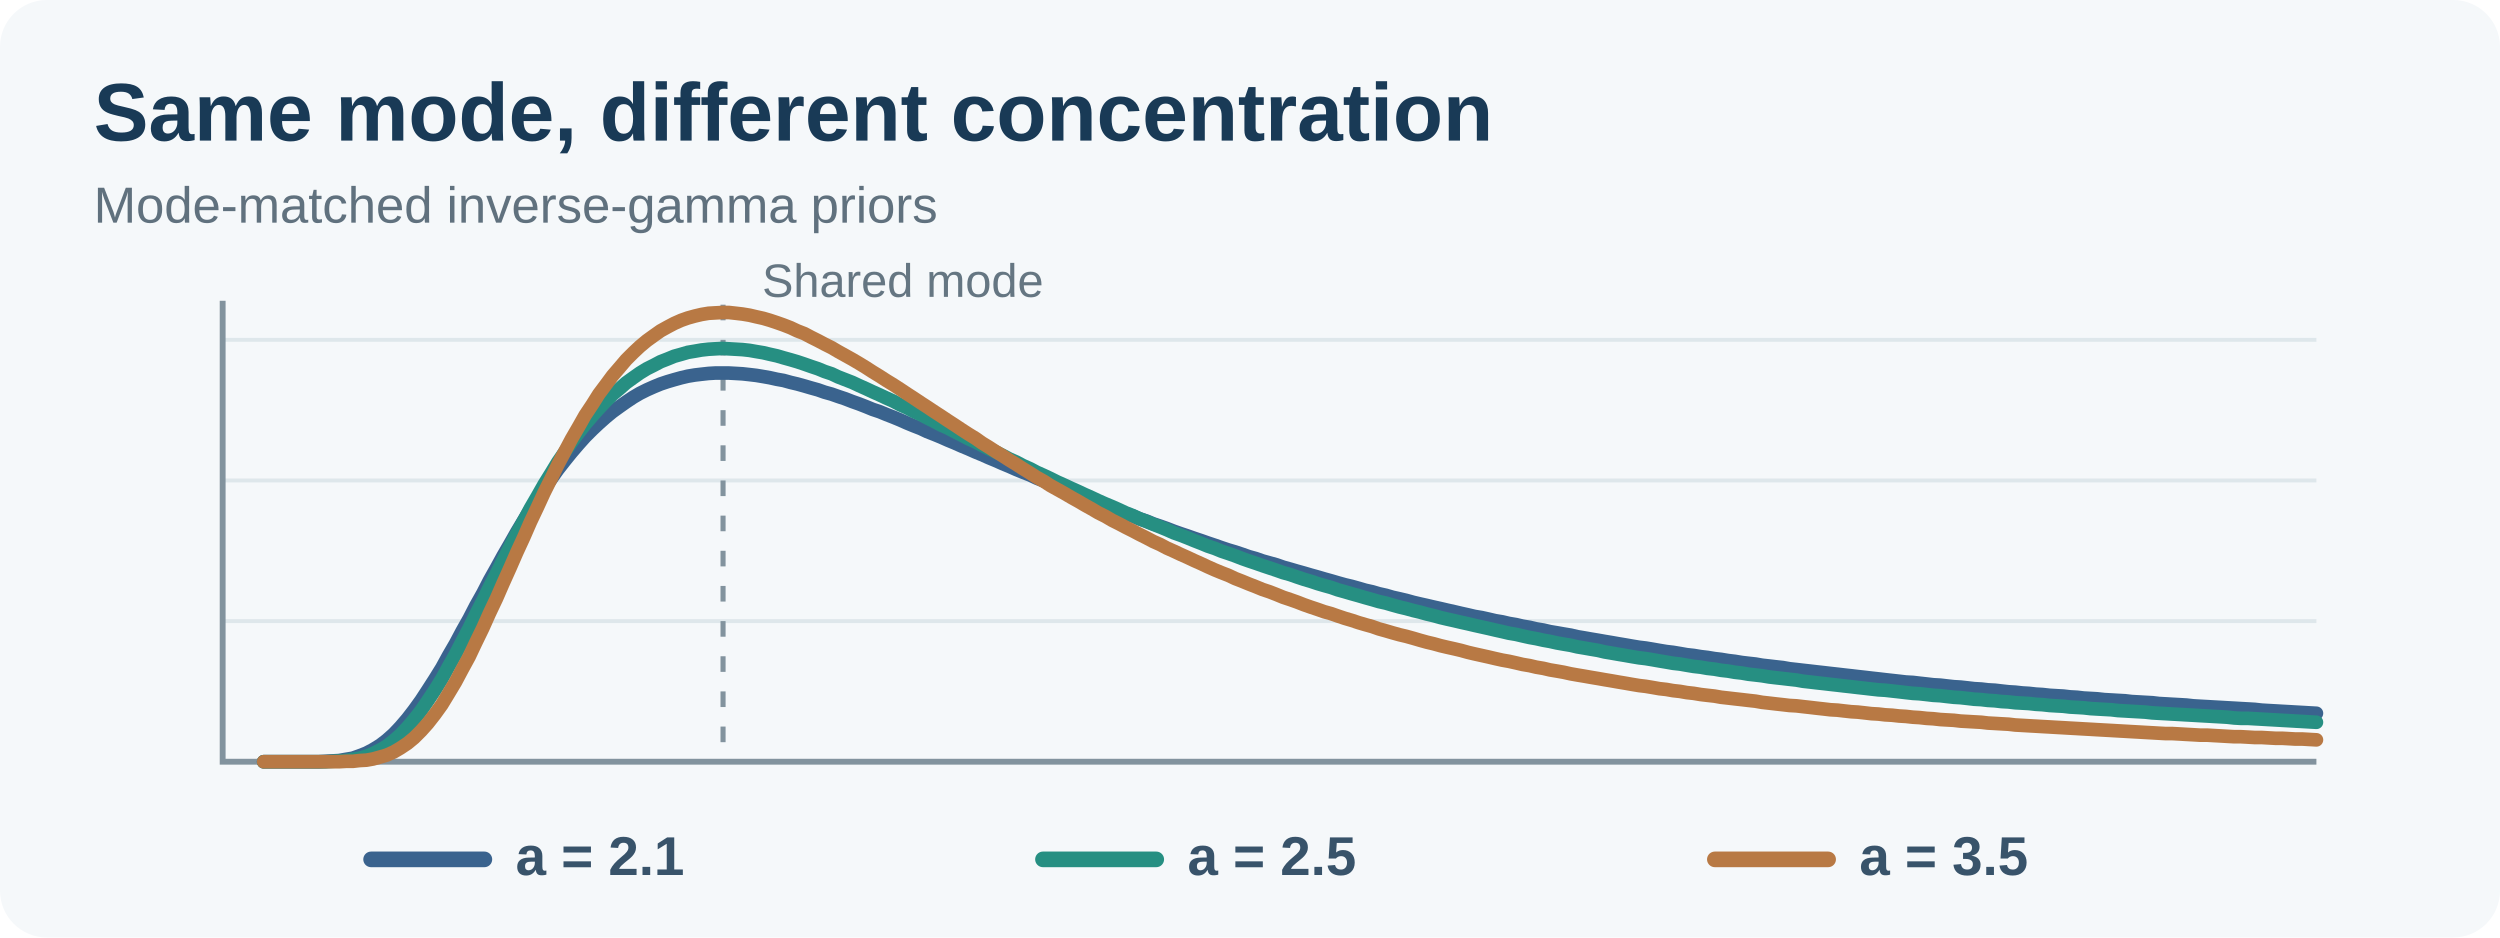
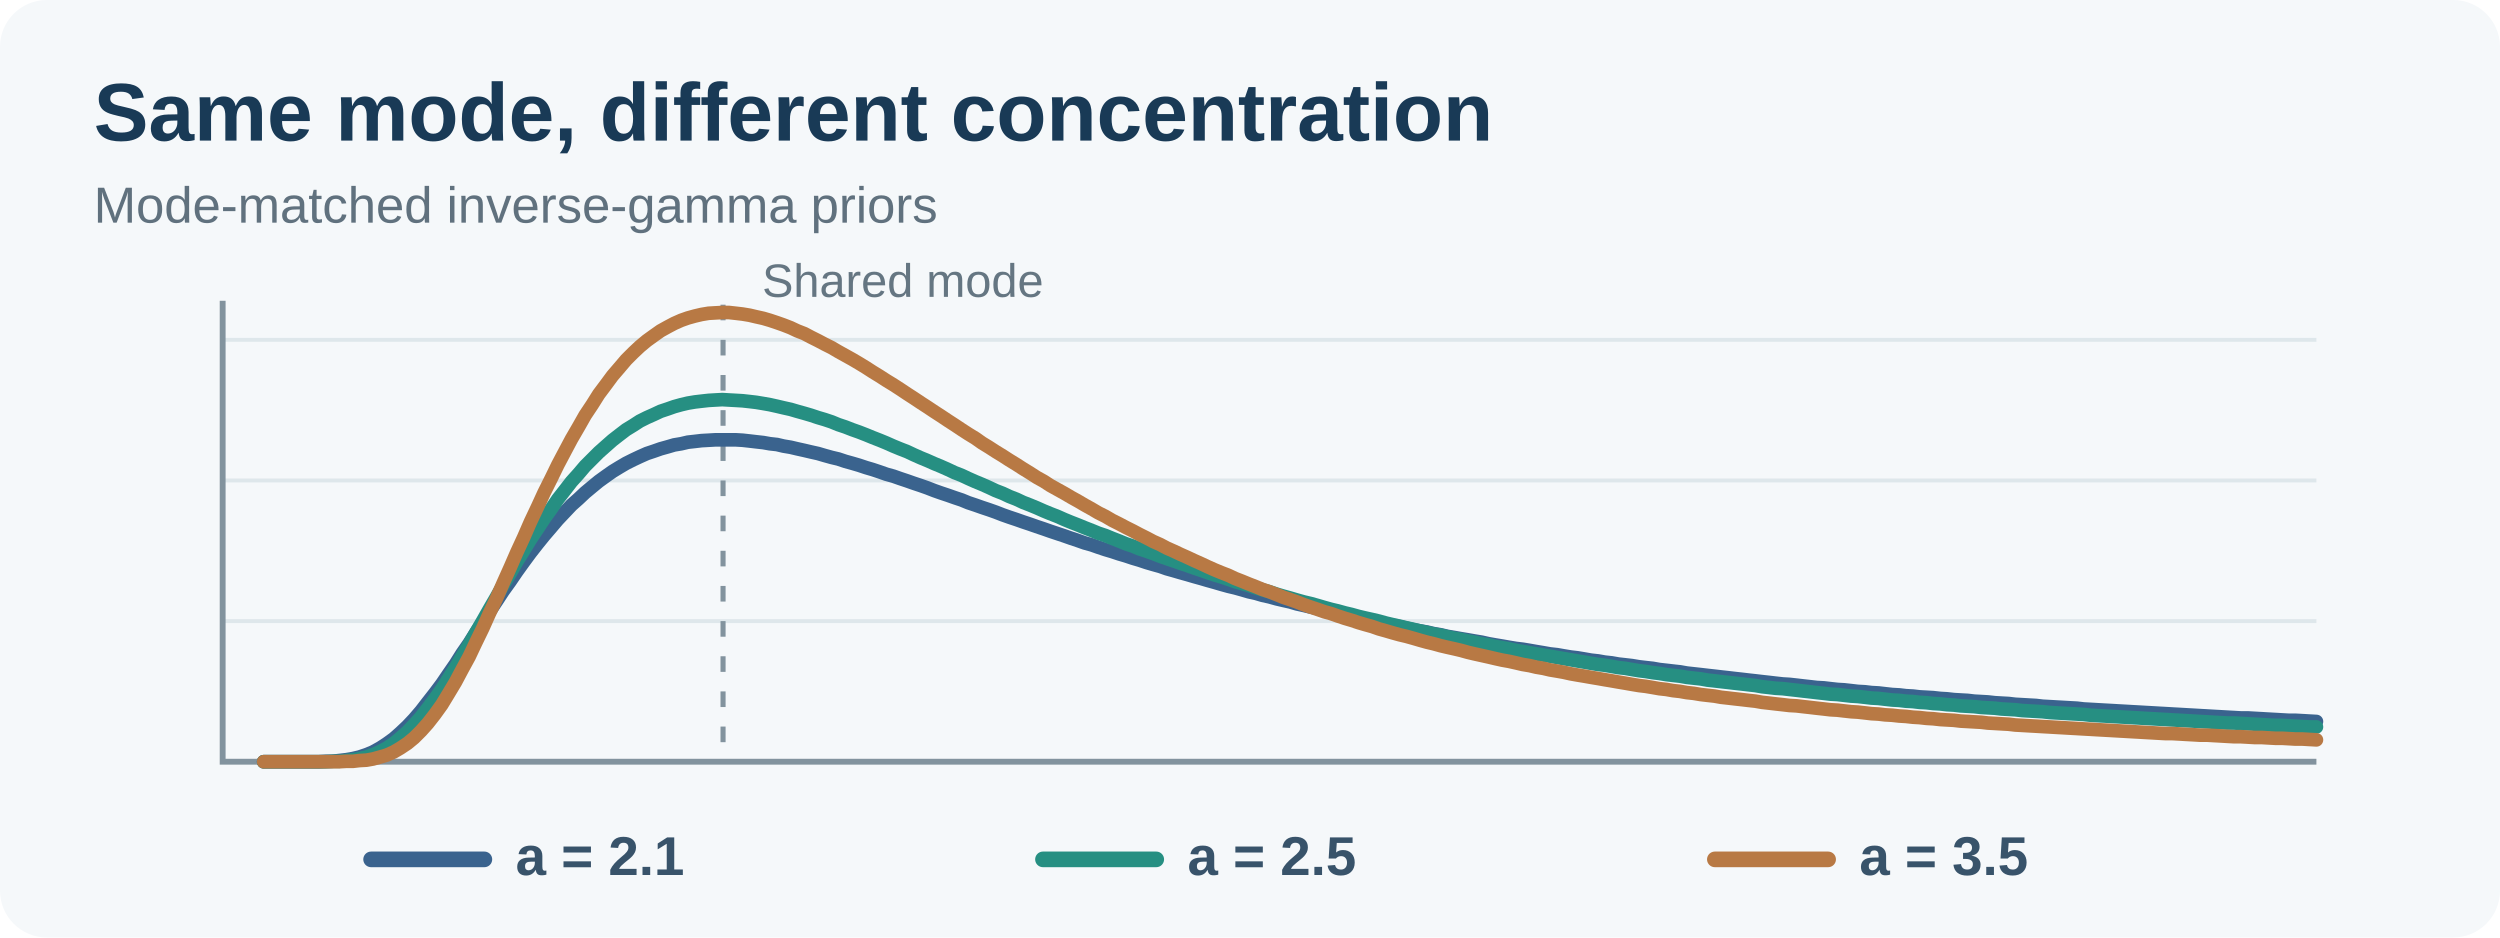
<svg xmlns="http://www.w3.org/2000/svg" viewBox="0 0 640 240" role="img" aria-labelledby="title desc">
  <rect x="0" y="0" width="640" height="240" rx="12" fill="#f5f8fa" />
  <text x="24" y="36" font-family="Arial,Helvetica,sans-serif" font-weight="700" font-size="21" fill="#193a56">Same mode, different concentration</text>
  <text x="24" y="57" font-family="Arial,Helvetica,sans-serif" font-size="13" fill="#60717e">Mode-matched inverse-gamma priors</text>
  <g stroke="#dee7eb" stroke-width="1">
    <path d="M57 87H593M57 123H593M57 159H593" />
  </g>
  <path d="M57 77V195H593" fill="none" stroke="#82939e" stroke-width="1.5" />
  <path d="M185.1 78V195" stroke="#82939e" stroke-width="1.3" stroke-dasharray="4 5" />
-   <path d="M67.5 195.0 L69.3 195.0 L71.0 195.0 L72.8 195.0 L74.5 195.0 L76.3 195.0 L78.0 195.0 L79.8 195.0 L81.5 195.0 L83.3 194.9 L85.0 194.8 L86.8 194.7 L88.5 194.4 L90.3 194.1 L92.0 193.5 L93.8 192.8 L95.5 191.9 L97.3 190.8 L99.0 189.5 L100.8 187.9 L102.5 186.1 L104.3 184.0 L106.0 181.8 L107.8 179.3 L109.5 176.7 L111.3 173.9 L113.1 171.0 L114.8 167.9 L116.6 164.8 L118.3 161.6 L120.1 158.4 L121.8 155.1 L123.6 151.9 L125.3 148.6 L127.1 145.4 L128.8 142.3 L130.6 139.2 L132.3 136.2 L134.1 133.2 L135.8 130.4 L137.6 127.7 L139.3 125.1 L141.1 122.6 L142.8 120.2 L144.6 117.9 L146.3 115.8 L148.1 113.7 L149.8 111.8 L151.6 110.0 L153.3 108.4 L155.1 106.8 L156.8 105.4 L158.6 104.1 L160.3 102.9 L162.1 101.7 L163.8 100.7 L165.6 99.8 L167.4 99.0 L169.1 98.3 L170.9 97.7 L172.6 97.2 L174.4 96.7 L176.1 96.3 L177.9 96.0 L179.6 95.8 L181.4 95.6 L183.1 95.5 L184.9 95.5 L186.6 95.5 L188.4 95.6 L190.1 95.7 L191.9 95.9 L193.6 96.1 L195.4 96.4 L197.1 96.7 L198.9 97.1 L200.6 97.4 L202.4 97.9 L204.1 98.3 L205.9 98.8 L207.6 99.3 L209.4 99.8 L211.1 100.4 L212.9 100.9 L214.6 101.5 L216.4 102.1 L218.2 102.8 L219.9 103.4 L221.7 104.1 L223.4 104.8 L225.2 105.4 L226.9 106.1 L228.7 106.8 L230.4 107.5 L232.2 108.3 L233.9 109.0 L235.7 109.7 L237.4 110.5 L239.2 111.2 L240.9 111.9 L242.7 112.7 L244.4 113.4 L246.2 114.2 L247.9 114.9 L249.7 115.7 L251.4 116.4 L253.2 117.2 L254.9 117.9 L256.7 118.7 L258.4 119.4 L260.2 120.2 L261.9 120.9 L263.7 121.6 L265.4 122.4 L267.2 123.1 L268.9 123.8 L270.7 124.5 L272.5 125.2 L274.2 126.0 L276.0 126.7 L277.7 127.4 L279.5 128.1 L281.2 128.8 L283.0 129.4 L284.7 130.1 L286.5 130.8 L288.2 131.5 L290.0 132.1 L291.7 132.8 L293.5 133.4 L295.2 134.1 L297.0 134.7 L298.7 135.3 L300.5 136.0 L302.2 136.6 L304.0 137.2 L305.7 137.8 L307.5 138.4 L309.2 139.0 L311.0 139.6 L312.7 140.2 L314.5 140.8 L316.2 141.3 L318.0 141.9 L319.7 142.5 L321.5 143.0 L323.2 143.6 L325.0 144.1 L326.8 144.6 L328.5 145.2 L330.3 145.7 L332.0 146.2 L333.8 146.7 L335.5 147.2 L337.3 147.7 L339.0 148.2 L340.8 148.7 L342.5 149.2 L344.3 149.7 L346.0 150.1 L347.8 150.6 L349.5 151.1 L351.3 151.5 L353.0 152.0 L354.8 152.4 L356.5 152.9 L358.3 153.3 L360.0 153.7 L361.8 154.2 L363.5 154.6 L365.3 155.0 L367.0 155.4 L368.8 155.8 L370.5 156.2 L372.3 156.6 L374.0 157.0 L375.8 157.4 L377.5 157.8 L379.3 158.1 L381.1 158.5 L382.8 158.9 L384.6 159.2 L386.3 159.6 L388.1 159.9 L389.8 160.3 L391.6 160.6 L393.3 161.0 L395.1 161.3 L396.8 161.7 L398.6 162.0 L400.3 162.3 L402.1 162.6 L403.8 163.0 L405.6 163.3 L407.3 163.6 L409.1 163.9 L410.8 164.2 L412.6 164.5 L414.3 164.8 L416.1 165.1 L417.8 165.4 L419.6 165.7 L421.3 165.9 L423.1 166.2 L424.8 166.5 L426.6 166.8 L428.3 167.0 L430.1 167.3 L431.8 167.6 L433.6 167.8 L435.4 168.1 L437.1 168.3 L438.9 168.6 L440.6 168.8 L442.4 169.1 L444.1 169.3 L445.9 169.6 L447.6 169.8 L449.4 170.0 L451.1 170.3 L452.9 170.5 L454.6 170.7 L456.4 170.9 L458.1 171.2 L459.9 171.4 L461.6 171.6 L463.4 171.8 L465.1 172.0 L466.9 172.2 L468.6 172.4 L470.4 172.6 L472.1 172.8 L473.9 173.0 L475.6 173.2 L477.4 173.4 L479.1 173.6 L480.9 173.8 L482.6 174.0 L484.4 174.2 L486.2 174.4 L487.9 174.6 L489.7 174.7 L491.4 174.9 L493.2 175.1 L494.9 175.3 L496.7 175.4 L498.4 175.6 L500.2 175.8 L501.9 175.9 L503.7 176.1 L505.4 176.3 L507.2 176.4 L508.9 176.6 L510.7 176.7 L512.4 176.9 L514.2 177.1 L515.9 177.2 L517.7 177.4 L519.4 177.5 L521.2 177.7 L522.9 177.8 L524.7 178.0 L526.4 178.1 L528.2 178.2 L529.9 178.4 L531.7 178.5 L533.4 178.7 L535.2 178.8 L536.9 178.9 L538.7 179.1 L540.5 179.2 L542.2 179.3 L544.0 179.4 L545.7 179.6 L547.5 179.7 L549.2 179.8 L551.0 179.9 L552.7 180.1 L554.5 180.2 L556.2 180.3 L558.0 180.4 L559.7 180.5 L561.5 180.7 L563.2 180.8 L565.0 180.9 L566.7 181.0 L568.5 181.1 L570.2 181.2 L572.0 181.3 L573.7 181.4 L575.5 181.5 L577.2 181.6 L579.0 181.8 L580.7 181.9 L582.5 182.0 L584.2 182.1 L586.0 182.2 L587.7 182.3 L589.5 182.4 L591.2 182.5 L593.0 182.6" fill="none" stroke="#3a638e" stroke-width="3.5" stroke-linecap="round" />
-   <path d="M67.5 195.0 L69.3 195.0 L71.0 195.0 L72.8 195.0 L74.5 195.0 L76.3 195.0 L78.0 195.0 L79.8 195.0 L81.5 195.0 L83.3 195.0 L85.0 194.9 L86.8 194.8 L88.5 194.7 L90.3 194.4 L92.0 194.1 L93.8 193.6 L95.5 192.9 L97.3 192.0 L99.0 191.0 L100.8 189.6 L102.5 188.1 L104.3 186.2 L106.0 184.2 L107.8 181.9 L109.5 179.4 L111.3 176.7 L113.1 173.8 L114.8 170.7 L116.6 167.5 L118.3 164.2 L120.1 160.8 L121.8 157.3 L123.6 153.8 L125.3 150.3 L127.1 146.8 L128.8 143.4 L130.6 139.9 L132.3 136.6 L134.1 133.3 L135.8 130.1 L137.6 127.0 L139.3 124.0 L141.1 121.1 L142.8 118.3 L144.6 115.7 L146.3 113.2 L148.1 110.8 L149.8 108.6 L151.6 106.5 L153.3 104.6 L155.1 102.7 L156.8 101.0 L158.6 99.5 L160.3 98.0 L162.1 96.7 L163.8 95.5 L165.6 94.4 L167.4 93.5 L169.1 92.6 L170.9 91.9 L172.6 91.2 L174.4 90.7 L176.1 90.2 L177.9 89.9 L179.6 89.6 L181.4 89.4 L183.1 89.3 L184.9 89.2 L186.6 89.3 L188.4 89.4 L190.1 89.5 L191.9 89.7 L193.6 90.0 L195.4 90.3 L197.1 90.7 L198.9 91.1 L200.6 91.6 L202.4 92.1 L204.1 92.6 L205.9 93.2 L207.6 93.8 L209.4 94.4 L211.1 95.1 L212.9 95.7 L214.6 96.5 L216.4 97.2 L218.2 97.9 L219.9 98.7 L221.7 99.5 L223.4 100.3 L225.2 101.1 L226.9 101.9 L228.7 102.7 L230.4 103.6 L232.2 104.4 L233.9 105.3 L235.7 106.1 L237.4 107.0 L239.2 107.9 L240.9 108.8 L242.7 109.6 L244.4 110.5 L246.2 111.4 L247.9 112.3 L249.7 113.1 L251.4 114.0 L253.2 114.9 L254.9 115.7 L256.7 116.6 L258.4 117.5 L260.2 118.3 L261.9 119.2 L263.7 120.0 L265.4 120.9 L267.2 121.7 L268.9 122.5 L270.7 123.4 L272.5 124.2 L274.2 125.0 L276.0 125.8 L277.7 126.6 L279.5 127.4 L281.2 128.2 L283.0 129.0 L284.7 129.7 L286.5 130.5 L288.2 131.3 L290.0 132.0 L291.7 132.8 L293.5 133.5 L295.2 134.2 L297.0 134.9 L298.7 135.6 L300.5 136.4 L302.2 137.0 L304.0 137.7 L305.7 138.4 L307.5 139.1 L309.2 139.8 L311.0 140.4 L312.7 141.1 L314.5 141.7 L316.2 142.3 L318.0 143.0 L319.7 143.6 L321.5 144.2 L323.2 144.8 L325.0 145.4 L326.8 146.0 L328.5 146.6 L330.3 147.1 L332.0 147.7 L333.8 148.3 L335.5 148.8 L337.3 149.4 L339.0 149.9 L340.8 150.4 L342.5 151.0 L344.3 151.5 L346.0 152.0 L347.8 152.5 L349.5 153.0 L351.3 153.5 L353.0 154.0 L354.8 154.4 L356.5 154.9 L358.3 155.4 L360.0 155.8 L361.8 156.3 L363.5 156.7 L365.3 157.2 L367.0 157.6 L368.8 158.1 L370.5 158.5 L372.3 158.9 L374.0 159.3 L375.8 159.7 L377.5 160.1 L379.3 160.5 L381.1 160.9 L382.8 161.3 L384.6 161.7 L386.3 162.1 L388.1 162.4 L389.8 162.8 L391.6 163.2 L393.3 163.5 L395.1 163.9 L396.8 164.2 L398.6 164.6 L400.3 164.9 L402.1 165.2 L403.8 165.6 L405.6 165.9 L407.3 166.2 L409.1 166.5 L410.8 166.9 L412.6 167.2 L414.3 167.5 L416.1 167.8 L417.8 168.1 L419.6 168.4 L421.3 168.6 L423.1 168.9 L424.8 169.2 L426.6 169.5 L428.3 169.8 L430.1 170.0 L431.8 170.3 L433.6 170.6 L435.4 170.8 L437.1 171.1 L438.9 171.3 L440.6 171.6 L442.4 171.8 L444.1 172.1 L445.9 172.3 L447.6 172.6 L449.4 172.8 L451.1 173.0 L452.9 173.3 L454.6 173.5 L456.4 173.7 L458.1 173.9 L459.9 174.1 L461.6 174.4 L463.4 174.6 L465.1 174.8 L466.9 175.0 L468.6 175.2 L470.4 175.4 L472.1 175.6 L473.9 175.8 L475.6 176.0 L477.4 176.2 L479.1 176.4 L480.9 176.6 L482.6 176.7 L484.4 176.9 L486.2 177.1 L487.9 177.3 L489.7 177.5 L491.4 177.6 L493.2 177.8 L494.9 178.0 L496.7 178.1 L498.4 178.3 L500.2 178.5 L501.9 178.6 L503.7 178.8 L505.4 179.0 L507.2 179.1 L508.9 179.3 L510.7 179.4 L512.4 179.6 L514.2 179.7 L515.9 179.9 L517.7 180.0 L519.4 180.1 L521.2 180.3 L522.9 180.4 L524.7 180.6 L526.4 180.7 L528.2 180.8 L529.9 181.0 L531.7 181.1 L533.4 181.2 L535.2 181.4 L536.9 181.5 L538.7 181.6 L540.5 181.7 L542.2 181.9 L544.0 182.0 L545.7 182.1 L547.5 182.2 L549.2 182.3 L551.0 182.5 L552.7 182.6 L554.5 182.7 L556.2 182.8 L558.0 182.9 L559.7 183.0 L561.5 183.1 L563.2 183.2 L565.0 183.3 L566.7 183.4 L568.5 183.5 L570.2 183.6 L572.0 183.8 L573.7 183.9 L575.5 183.9 L577.2 184.0 L579.0 184.1 L580.7 184.2 L582.5 184.3 L584.2 184.4 L586.0 184.5 L587.7 184.6 L589.5 184.7 L591.2 184.8 L593.0 184.9" fill="none" stroke="#268f82" stroke-width="3.5" stroke-linecap="round" />
+   <path d="M67.5 195.0 L69.3 195.0 L71.0 195.0 L72.8 195.0 L74.5 195.0 L76.3 195.0 L78.0 195.0 L79.8 195.0 L81.5 195.0 L83.3 194.9 L85.0 194.9 L86.8 194.7 L88.5 194.5 L90.3 194.2 L92.0 193.8 L93.8 193.2 L95.5 192.5 L97.3 191.5 L99.0 190.4 L100.8 189.1 L102.5 187.6 L104.3 185.9 L106.0 184.1 L107.8 182.0 L109.5 179.8 L111.3 177.5 L113.1 175.1 L114.8 172.6 L116.6 170.0 L118.3 167.3 L120.1 164.7 L121.8 162.0 L123.6 159.3 L125.3 156.6 L127.1 153.9 L128.8 151.3 L130.6 148.8 L132.3 146.3 L134.1 143.8 L135.8 141.5 L137.6 139.2 L139.3 137.1 L141.1 135.0 L142.8 133.0 L144.6 131.1 L146.3 129.3 L148.1 127.7 L149.8 126.1 L151.6 124.6 L153.3 123.2 L155.1 121.9 L156.8 120.7 L158.6 119.6 L160.3 118.6 L162.1 117.7 L163.8 116.9 L165.6 116.1 L167.4 115.5 L169.1 114.9 L170.9 114.4 L172.6 113.9 L174.4 113.6 L176.1 113.2 L177.9 113.0 L179.6 112.8 L181.4 112.7 L183.1 112.6 L184.9 112.6 L186.6 112.6 L188.4 112.6 L190.1 112.7 L191.9 112.9 L193.6 113.1 L195.4 113.3 L197.1 113.6 L198.9 113.8 L200.6 114.2 L202.4 114.5 L204.1 114.9 L205.9 115.3 L207.6 115.7 L209.4 116.1 L211.1 116.6 L212.9 117.1 L214.6 117.5 L216.4 118.1 L218.2 118.6 L219.9 119.1 L221.7 119.7 L223.4 120.2 L225.2 120.8 L226.9 121.4 L228.7 121.9 L230.4 122.5 L232.2 123.1 L233.9 123.7 L235.7 124.3 L237.4 124.9 L239.2 125.6 L240.9 126.2 L242.7 126.8 L244.4 127.4 L246.2 128.0 L247.9 128.7 L249.7 129.3 L251.4 129.9 L253.2 130.5 L254.9 131.1 L256.7 131.8 L258.4 132.4 L260.2 133.0 L261.9 133.6 L263.7 134.2 L265.4 134.8 L267.2 135.4 L268.9 136.0 L270.7 136.6 L272.5 137.2 L274.2 137.8 L276.0 138.4 L277.7 139.0 L279.5 139.5 L281.2 140.1 L283.0 140.7 L284.7 141.2 L286.5 141.8 L288.2 142.3 L290.0 142.9 L291.7 143.4 L293.5 144.0 L295.2 144.5 L297.0 145.0 L298.7 145.6 L300.5 146.1 L302.2 146.6 L304.0 147.1 L305.7 147.6 L307.5 148.1 L309.2 148.6 L311.0 149.1 L312.7 149.6 L314.5 150.1 L316.2 150.5 L318.0 151.0 L319.7 151.5 L321.5 151.9 L323.2 152.4 L325.0 152.8 L326.8 153.3 L328.5 153.7 L330.3 154.1 L332.0 154.6 L333.8 155.0 L335.5 155.4 L337.3 155.8 L339.0 156.2 L340.8 156.6 L342.5 157.0 L344.3 157.4 L346.0 157.8 L347.8 158.2 L349.5 158.6 L351.3 159.0 L353.0 159.4 L354.8 159.7 L356.5 160.1 L358.3 160.4 L360.0 160.8 L361.8 161.2 L363.5 161.5 L365.3 161.8 L367.0 162.2 L368.8 162.5 L370.5 162.9 L372.3 163.2 L374.0 163.5 L375.8 163.8 L377.5 164.1 L379.3 164.4 L381.1 164.8 L382.8 165.1 L384.6 165.4 L386.3 165.7 L388.1 166.0 L389.8 166.2 L391.6 166.5 L393.3 166.8 L395.1 167.1 L396.8 167.4 L398.6 167.6 L400.3 167.9 L402.1 168.2 L403.8 168.4 L405.6 168.7 L407.3 169.0 L409.1 169.2 L410.8 169.5 L412.6 169.7 L414.3 170.0 L416.1 170.2 L417.8 170.4 L419.6 170.7 L421.3 170.9 L423.1 171.1 L424.8 171.4 L426.6 171.6 L428.3 171.8 L430.1 172.0 L431.8 172.3 L433.6 172.5 L435.4 172.7 L437.1 172.9 L438.9 173.1 L440.6 173.3 L442.4 173.5 L444.1 173.7 L445.9 173.9 L447.6 174.1 L449.4 174.3 L451.1 174.5 L452.9 174.7 L454.6 174.9 L456.4 175.1 L458.1 175.2 L459.9 175.4 L461.6 175.6 L463.4 175.8 L465.1 176.0 L466.9 176.1 L468.6 176.3 L470.4 176.5 L472.1 176.6 L473.9 176.8 L475.6 177.0 L477.4 177.1 L479.1 177.3 L480.9 177.4 L482.6 177.6 L484.4 177.8 L486.2 177.9 L487.9 178.1 L489.7 178.2 L491.4 178.4 L493.2 178.5 L494.9 178.6 L496.7 178.8 L498.4 178.9 L500.2 179.1 L501.9 179.2 L503.7 179.3 L505.4 179.5 L507.2 179.6 L508.9 179.7 L510.7 179.9 L512.4 180.0 L514.2 180.1 L515.9 180.3 L517.7 180.4 L519.4 180.5 L521.2 180.6 L522.9 180.8 L524.7 180.9 L526.4 181.0 L528.2 181.1 L529.9 181.2 L531.7 181.3 L533.4 181.5 L535.2 181.6 L536.9 181.7 L538.7 181.8 L540.5 181.9 L542.2 182.0 L544.0 182.1 L545.7 182.2 L547.5 182.3 L549.2 182.4 L551.0 182.5 L552.7 182.6 L554.5 182.7 L556.2 182.8 L558.0 182.9 L559.7 183.0 L561.5 183.1 L563.2 183.2 L565.0 183.3 L566.7 183.4 L568.5 183.5 L570.2 183.6 L572.0 183.7 L573.7 183.8 L575.5 183.8 L577.2 183.9 L579.0 184.0 L580.7 184.1 L582.5 184.2 L584.2 184.3 L586.0 184.4 L587.7 184.4 L589.5 184.5 L591.2 184.6 L593.0 184.7" fill="none" stroke="#3a638e" stroke-width="3.5" stroke-linecap="round" />
+   <path d="M67.5 195.0 L69.3 195.0 L71.0 195.0 L72.8 195.0 L74.5 195.0 L76.3 195.0 L78.0 195.0 L79.8 195.0 L81.5 195.0 L83.3 195.0 L85.0 194.9 L86.8 194.9 L88.5 194.7 L90.3 194.5 L92.0 194.2 L93.8 193.8 L95.5 193.2 L97.3 192.4 L99.0 191.5 L100.8 190.3 L102.5 188.9 L104.3 187.3 L106.0 185.5 L107.8 183.5 L109.5 181.3 L111.3 178.9 L113.1 176.4 L114.8 173.7 L116.6 170.9 L118.3 168.0 L120.1 165.0 L121.8 162.0 L123.6 158.9 L125.3 155.9 L127.1 152.8 L128.8 149.8 L130.6 146.8 L132.3 143.8 L134.1 140.9 L135.8 138.1 L137.6 135.4 L139.3 132.8 L141.1 130.3 L142.8 127.8 L144.6 125.5 L146.3 123.3 L148.1 121.3 L149.8 119.3 L151.6 117.5 L153.3 115.8 L155.1 114.2 L156.8 112.7 L158.6 111.3 L160.3 110.0 L162.1 108.9 L163.8 107.8 L165.6 106.9 L167.4 106.1 L169.1 105.3 L170.9 104.7 L172.6 104.1 L174.4 103.6 L176.1 103.2 L177.9 102.9 L179.6 102.7 L181.4 102.5 L183.1 102.4 L184.9 102.3 L186.6 102.4 L188.4 102.5 L190.1 102.6 L191.9 102.8 L193.6 103.0 L195.4 103.3 L197.1 103.6 L198.9 104.0 L200.6 104.4 L202.4 104.8 L204.1 105.3 L205.9 105.8 L207.6 106.3 L209.4 106.9 L211.1 107.4 L212.9 108.0 L214.6 108.7 L216.4 109.3 L218.2 110.0 L219.9 110.6 L221.7 111.3 L223.4 112.0 L225.2 112.7 L226.9 113.4 L228.7 114.2 L230.4 114.9 L232.2 115.6 L233.9 116.4 L235.7 117.2 L237.4 117.9 L239.2 118.7 L240.9 119.4 L242.7 120.2 L244.4 121.0 L246.2 121.7 L247.9 122.5 L249.7 123.3 L251.4 124.0 L253.2 124.8 L254.9 125.6 L256.7 126.3 L258.4 127.1 L260.2 127.8 L261.9 128.6 L263.7 129.3 L265.4 130.0 L267.2 130.8 L268.9 131.5 L270.7 132.2 L272.5 133.0 L274.2 133.7 L276.0 134.4 L277.7 135.1 L279.5 135.8 L281.2 136.5 L283.0 137.1 L284.7 137.8 L286.5 138.5 L288.2 139.2 L290.0 139.8 L291.7 140.5 L293.5 141.1 L295.2 141.7 L297.0 142.4 L298.7 143.0 L300.5 143.6 L302.2 144.2 L304.0 144.8 L305.7 145.4 L307.5 146.0 L309.2 146.6 L311.0 147.2 L312.7 147.7 L314.5 148.3 L316.2 148.9 L318.0 149.4 L319.7 149.9 L321.5 150.5 L323.2 151.0 L325.0 151.5 L326.8 152.1 L328.5 152.6 L330.3 153.1 L332.0 153.6 L333.8 154.1 L335.5 154.5 L337.3 155.0 L339.0 155.5 L340.8 156.0 L342.5 156.4 L344.3 156.9 L346.0 157.3 L347.8 157.8 L349.5 158.2 L351.3 158.6 L353.0 159.0 L354.8 159.5 L356.5 159.9 L358.3 160.3 L360.0 160.7 L361.8 161.1 L363.5 161.5 L365.3 161.9 L367.0 162.3 L368.8 162.6 L370.5 163.0 L372.3 163.4 L374.0 163.7 L375.8 164.1 L377.5 164.4 L379.3 164.8 L381.1 165.1 L382.8 165.5 L384.6 165.8 L386.3 166.1 L388.1 166.5 L389.8 166.8 L391.6 167.1 L393.3 167.4 L395.1 167.7 L396.8 168.0 L398.6 168.3 L400.3 168.6 L402.1 168.9 L403.8 169.2 L405.6 169.5 L407.3 169.8 L409.1 170.1 L410.8 170.3 L412.6 170.6 L414.3 170.9 L416.1 171.1 L417.8 171.4 L419.6 171.7 L421.3 171.9 L423.1 172.2 L424.8 172.4 L426.6 172.7 L428.3 172.9 L430.1 173.1 L431.8 173.4 L433.6 173.6 L435.4 173.8 L437.1 174.1 L438.9 174.3 L440.6 174.5 L442.4 174.7 L444.1 174.9 L445.9 175.1 L447.6 175.3 L449.4 175.5 L451.1 175.8 L452.9 176.0 L454.6 176.2 L456.4 176.3 L458.1 176.5 L459.9 176.7 L461.6 176.9 L463.4 177.1 L465.1 177.3 L466.9 177.5 L468.6 177.7 L470.4 177.8 L472.1 178.0 L473.9 178.2 L475.6 178.3 L477.4 178.5 L479.1 178.7 L480.9 178.8 L482.6 179.0 L484.4 179.2 L486.2 179.3 L487.9 179.5 L489.7 179.6 L491.4 179.8 L493.2 179.9 L494.9 180.1 L496.7 180.2 L498.4 180.4 L500.2 180.5 L501.9 180.7 L503.7 180.8 L505.4 180.9 L507.2 181.1 L508.9 181.2 L510.7 181.3 L512.4 181.5 L514.2 181.6 L515.9 181.7 L517.7 181.9 L519.4 182.0 L521.2 182.1 L522.9 182.2 L524.7 182.4 L526.4 182.5 L528.2 182.6 L529.9 182.7 L531.7 182.8 L533.4 182.9 L535.2 183.1 L536.9 183.2 L538.7 183.3 L540.5 183.4 L542.2 183.5 L544.0 183.6 L545.7 183.7 L547.5 183.8 L549.2 183.9 L551.0 184.0 L552.7 184.1 L554.5 184.2 L556.2 184.3 L558.0 184.4 L559.7 184.5 L561.5 184.6 L563.2 184.7 L565.0 184.8 L566.7 184.9 L568.5 185.0 L570.2 185.1 L572.0 185.1 L573.7 185.2 L575.5 185.3 L577.2 185.4 L579.0 185.5 L580.7 185.6 L582.5 185.7 L584.2 185.7 L586.0 185.8 L587.7 185.9 L589.5 186.0 L591.2 186.1 L593.0 186.1" fill="none" stroke="#268f82" stroke-width="3.5" stroke-linecap="round" />
  <path d="M67.5 195.0 L69.3 195.0 L71.0 195.0 L72.8 195.0 L74.5 195.0 L76.3 195.0 L78.0 195.0 L79.8 195.0 L81.5 195.0 L83.3 195.0 L85.0 195.0 L86.8 195.0 L88.5 194.9 L90.3 194.9 L92.0 194.7 L93.8 194.6 L95.5 194.3 L97.3 193.8 L99.0 193.3 L100.8 192.5 L102.5 191.5 L104.3 190.3 L106.0 188.9 L107.8 187.1 L109.5 185.2 L111.3 182.9 L113.1 180.4 L114.8 177.6 L116.6 174.6 L118.3 171.4 L120.1 168.1 L121.8 164.5 L123.6 160.8 L125.3 157.0 L127.1 153.2 L128.8 149.3 L130.6 145.3 L132.3 141.4 L134.1 137.5 L135.8 133.6 L137.6 129.8 L139.3 126.1 L141.1 122.5 L142.8 119.0 L144.6 115.6 L146.3 112.4 L148.1 109.3 L149.8 106.3 L151.6 103.6 L153.3 100.9 L155.1 98.5 L156.8 96.2 L158.6 94.1 L160.3 92.1 L162.1 90.3 L163.8 88.7 L165.6 87.2 L167.4 85.9 L169.1 84.7 L170.9 83.7 L172.6 82.8 L174.4 82.0 L176.1 81.4 L177.9 80.9 L179.6 80.5 L181.4 80.2 L183.1 80.1 L184.9 80.0 L186.6 80.0 L188.4 80.2 L190.1 80.4 L191.9 80.7 L193.6 81.1 L195.4 81.5 L197.1 82.0 L198.9 82.6 L200.6 83.2 L202.4 83.9 L204.1 84.7 L205.9 85.4 L207.6 86.3 L209.4 87.2 L211.1 88.1 L212.9 89.0 L214.6 90.0 L216.4 91.0 L218.2 92.0 L219.9 93.0 L221.7 94.1 L223.4 95.2 L225.2 96.3 L226.9 97.4 L228.7 98.5 L230.4 99.6 L232.2 100.8 L233.9 101.9 L235.7 103.1 L237.4 104.2 L239.2 105.4 L240.9 106.5 L242.7 107.7 L244.4 108.8 L246.2 110.0 L247.9 111.1 L249.7 112.2 L251.4 113.4 L253.2 114.5 L254.9 115.6 L256.7 116.7 L258.4 117.8 L260.2 118.9 L261.9 120.0 L263.7 121.1 L265.4 122.2 L267.2 123.2 L268.9 124.3 L270.7 125.3 L272.5 126.3 L274.2 127.3 L276.0 128.3 L277.7 129.3 L279.5 130.3 L281.2 131.3 L283.0 132.2 L284.7 133.2 L286.5 134.1 L288.2 135.0 L290.0 135.9 L291.7 136.8 L293.5 137.7 L295.2 138.6 L297.0 139.4 L298.7 140.3 L300.5 141.1 L302.2 141.9 L304.0 142.7 L305.7 143.5 L307.5 144.3 L309.2 145.1 L311.0 145.9 L312.7 146.6 L314.5 147.3 L316.2 148.1 L318.0 148.8 L319.7 149.5 L321.5 150.2 L323.2 150.9 L325.0 151.5 L326.8 152.2 L328.5 152.9 L330.3 153.5 L332.0 154.1 L333.8 154.8 L335.5 155.4 L337.3 156.0 L339.0 156.6 L340.8 157.1 L342.5 157.7 L344.3 158.3 L346.0 158.8 L347.8 159.4 L349.5 159.9 L351.3 160.4 L353.0 161.0 L354.8 161.5 L356.5 162.0 L358.3 162.5 L360.0 162.9 L361.8 163.4 L363.5 163.9 L365.3 164.4 L367.0 164.8 L368.8 165.3 L370.5 165.7 L372.3 166.1 L374.0 166.5 L375.8 167.0 L377.5 167.4 L379.3 167.8 L381.1 168.2 L382.8 168.6 L384.6 169.0 L386.3 169.3 L388.1 169.7 L389.8 170.1 L391.6 170.4 L393.3 170.8 L395.1 171.1 L396.8 171.5 L398.6 171.8 L400.3 172.1 L402.1 172.5 L403.8 172.8 L405.6 173.1 L407.3 173.4 L409.1 173.7 L410.8 174.0 L412.6 174.3 L414.3 174.6 L416.1 174.9 L417.8 175.2 L419.6 175.5 L421.3 175.7 L423.1 176.0 L424.8 176.3 L426.6 176.5 L428.3 176.8 L430.1 177.0 L431.8 177.3 L433.6 177.5 L435.4 177.8 L437.1 178.0 L438.9 178.2 L440.6 178.5 L442.4 178.7 L444.1 178.9 L445.9 179.1 L447.6 179.3 L449.4 179.5 L451.1 179.8 L452.9 180.0 L454.6 180.2 L456.4 180.4 L458.1 180.6 L459.9 180.7 L461.6 180.9 L463.4 181.1 L465.1 181.3 L466.9 181.5 L468.6 181.7 L470.4 181.8 L472.1 182.0 L473.9 182.2 L475.6 182.3 L477.4 182.5 L479.1 182.7 L480.9 182.8 L482.6 183.0 L484.4 183.1 L486.2 183.3 L487.9 183.4 L489.7 183.6 L491.4 183.7 L493.2 183.9 L494.9 184.0 L496.7 184.2 L498.4 184.3 L500.2 184.4 L501.9 184.6 L503.7 184.7 L505.4 184.8 L507.2 184.9 L508.9 185.1 L510.7 185.2 L512.4 185.3 L514.2 185.4 L515.9 185.6 L517.7 185.7 L519.4 185.8 L521.2 185.9 L522.9 186.0 L524.7 186.1 L526.4 186.2 L528.2 186.3 L529.9 186.4 L531.7 186.5 L533.4 186.6 L535.2 186.7 L536.9 186.8 L538.7 186.9 L540.5 187.0 L542.2 187.1 L544.0 187.2 L545.7 187.3 L547.5 187.4 L549.2 187.5 L551.0 187.6 L552.7 187.7 L554.5 187.8 L556.2 187.8 L558.0 187.9 L559.7 188.0 L561.5 188.1 L563.2 188.2 L565.0 188.2 L566.7 188.3 L568.5 188.4 L570.2 188.5 L572.0 188.6 L573.7 188.6 L575.5 188.7 L577.2 188.8 L579.0 188.8 L580.7 188.9 L582.5 189.0 L584.2 189.0 L586.0 189.1 L587.7 189.2 L589.5 189.2 L591.2 189.3 L593.0 189.4" fill="none" stroke="#b87944" stroke-width="3.5" stroke-linecap="round" />
  <text x="195.1" y="76" fill="#657682" font-family="Arial" font-size="12">Shared mode</text>
  <g font-family="Arial" font-size="14" font-weight="700">
    <path d="M95 220h29" stroke="#3a638e" stroke-width="4" stroke-linecap="round" />
    <text x="132" y="224" fill="#38536a">a = 2.1</text>
    <path d="M267 220h29" stroke="#268f82" stroke-width="4" stroke-linecap="round" />
    <text x="304" y="224" fill="#38536a">a = 2.5</text>
    <path d="M439 220h29" stroke="#b87944" stroke-width="4" stroke-linecap="round" />
    <text x="476" y="224" fill="#38536a">a = 3.5</text>
  </g>
</svg>
